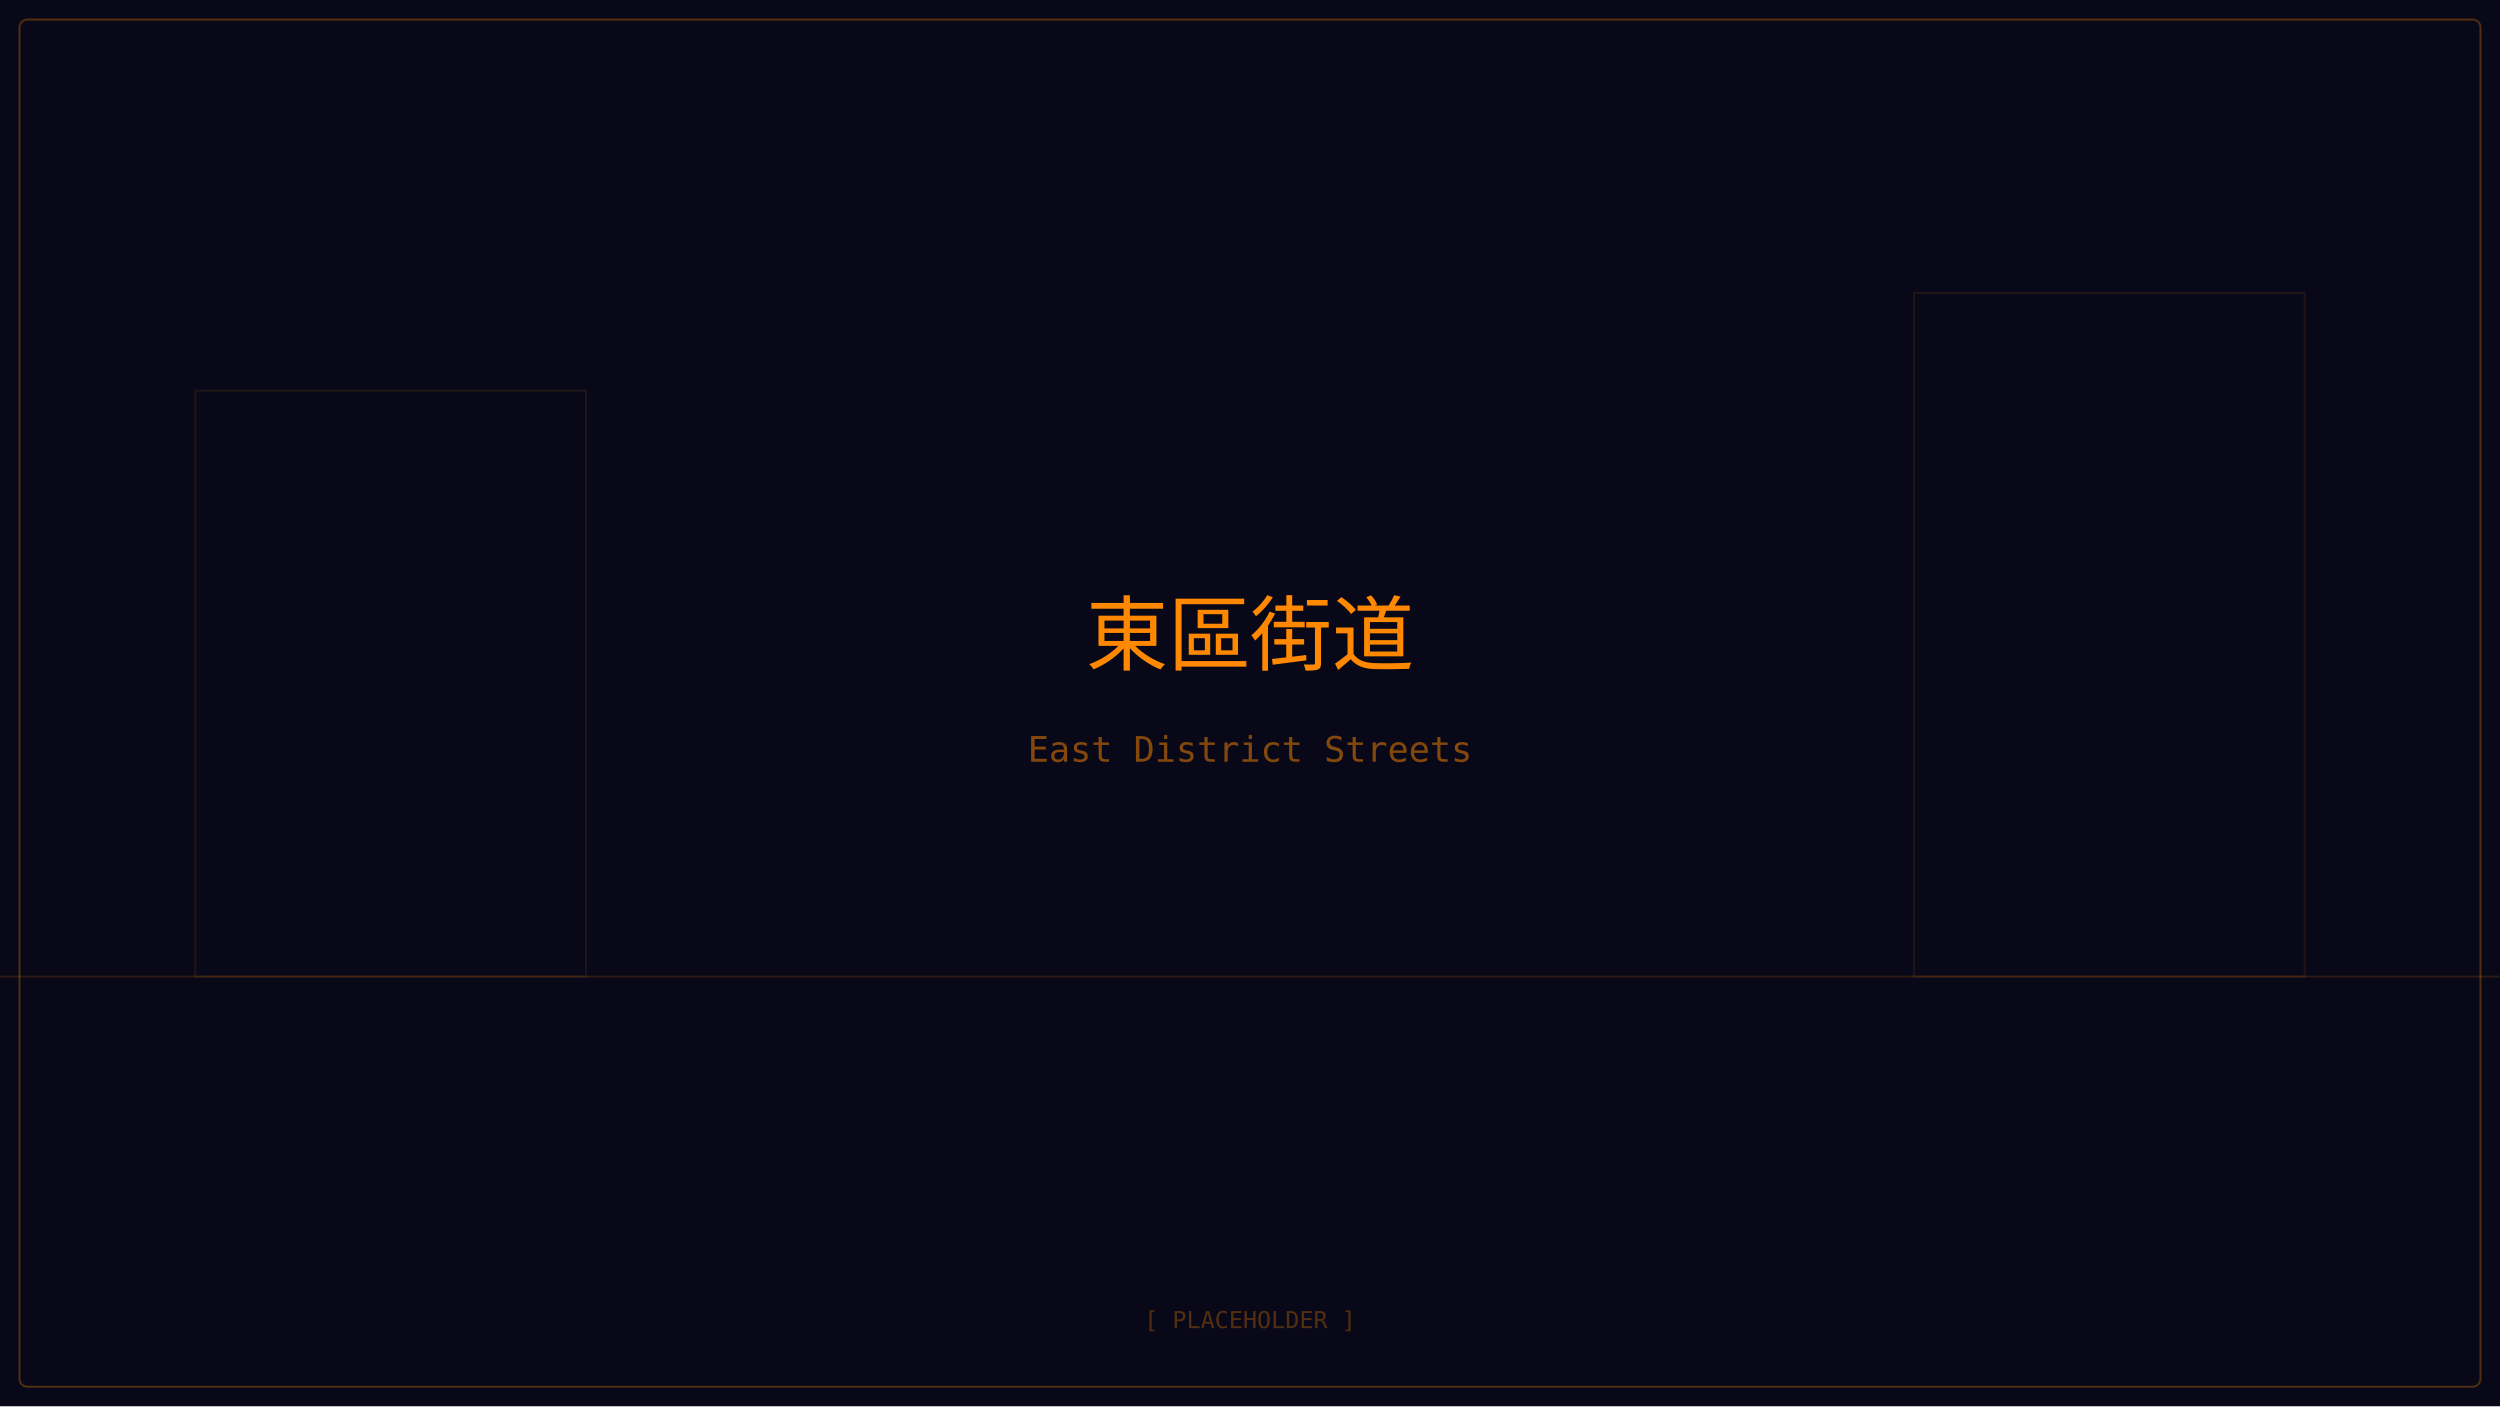
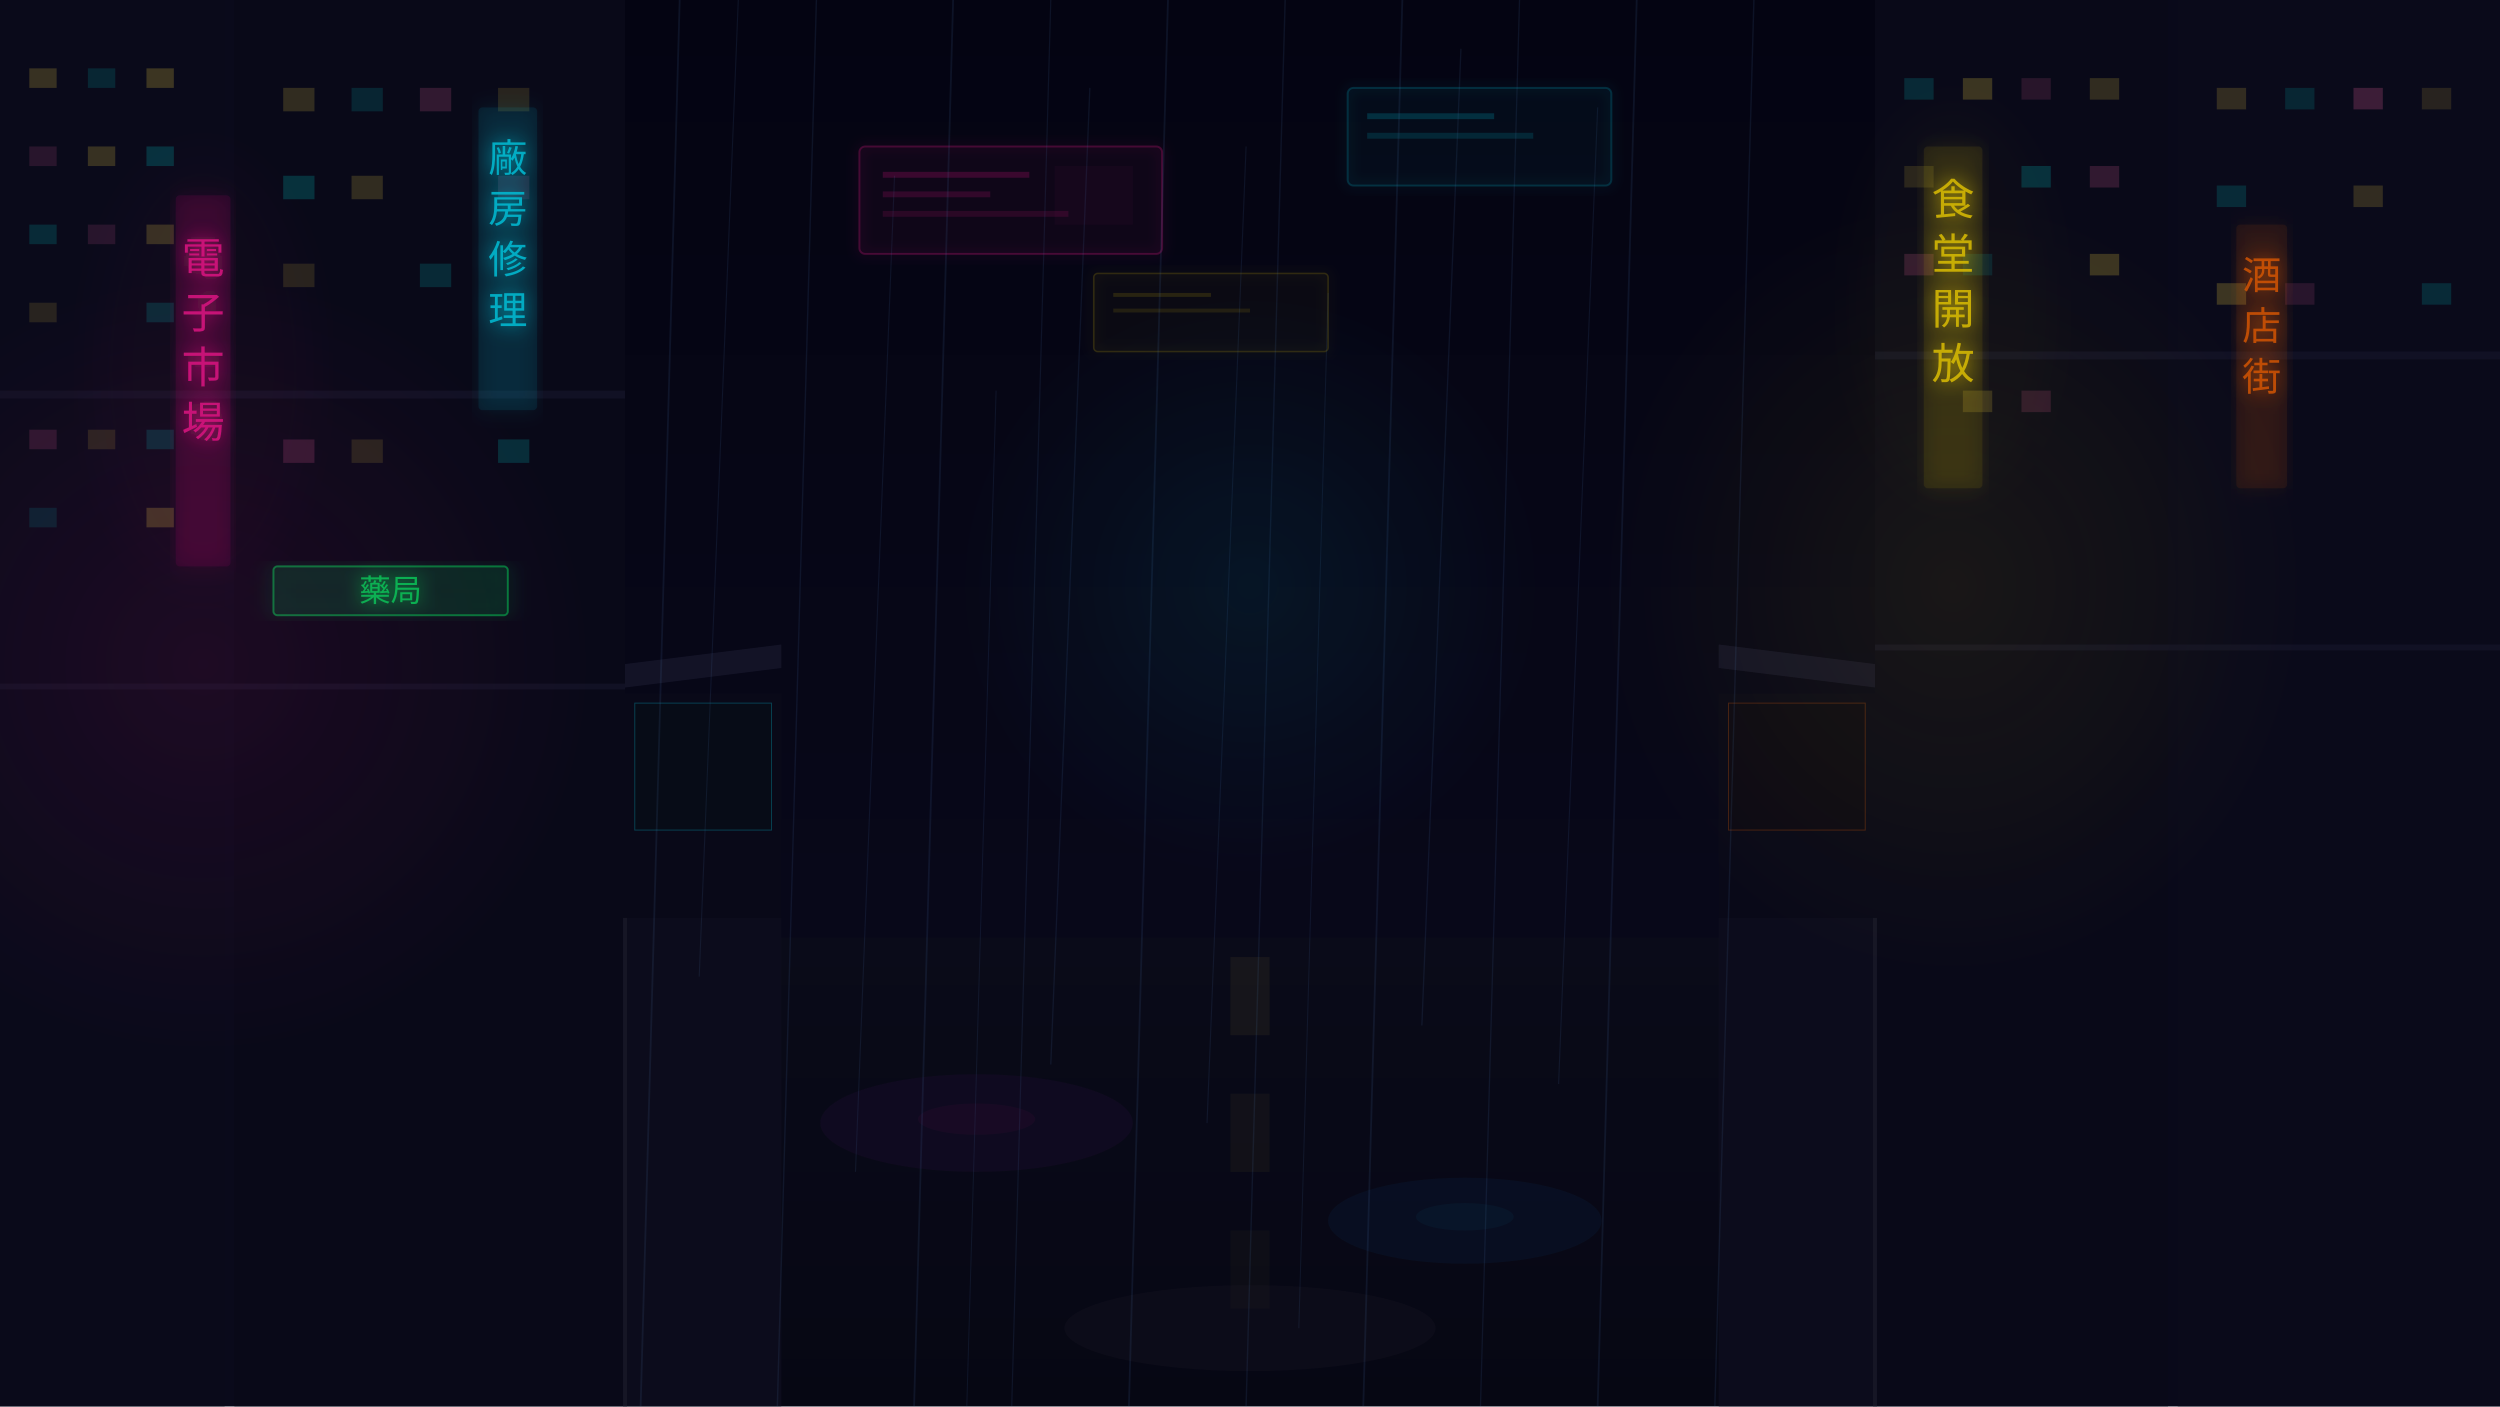
<svg xmlns="http://www.w3.org/2000/svg" width="1280" height="720" viewBox="0 0 1280 720">
-   <rect width="1280" height="720" fill="#080818" />
-   <rect x="10" y="10" width="1260" height="700" rx="4" fill="none" stroke="#ff8800" stroke-width="1" opacity="0.3" />
-   <line x1="0" y1="500" x2="1280" y2="500" stroke="#ff8800" stroke-width="1" opacity="0.15" />
-   <rect x="100" y="200" width="200" height="300" fill="none" stroke="#ff8800" stroke-width="1" opacity="0.1" />
-   <rect x="980" y="150" width="200" height="350" fill="none" stroke="#ff8800" stroke-width="1" opacity="0.1" />
-   <text x="640" y="340" font-family="monospace" font-size="42" fill="#ff8800" text-anchor="middle">東區街道</text>
-   <text x="640" y="390" font-family="monospace" font-size="18" fill="#ff8800" text-anchor="middle" opacity="0.5">East District Streets</text>
-   <text x="640" y="680" font-family="monospace" font-size="12" fill="#ff8800" text-anchor="middle" opacity="0.3">[ PLACEHOLDER ]</text>
+   <defs>
+     <linearGradient id="skyGrad" x1="0" y1="0" x2="0" y2="1">
+       <stop offset="0%" stop-color="#040412" />
+       <stop offset="100%" stop-color="#0a0a20" />
+     </linearGradient>
+     <linearGradient id="groundGrad" x1="0" y1="0" x2="0" y2="1">
+       <stop offset="0%" stop-color="#0a0a18" />
+       <stop offset="100%" stop-color="#050510" />
+     </linearGradient>
+     <linearGradient id="buildingL" x1="0" y1="0" x2="1" y2="0">
+       <stop offset="0%" stop-color="#0c0c1e" />
+       <stop offset="100%" stop-color="#08081a" />
+     </linearGradient>
+     <linearGradient id="buildingR" x1="0" y1="0" x2="1" y2="0">
+       <stop offset="0%" stop-color="#08081a" />
+       <stop offset="100%" stop-color="#0c0c1e" />
+     </linearGradient>
+     <linearGradient id="wetGround" x1="0" y1="0" x2="0" y2="1">
+       <stop offset="0%" stop-color="#0a0a25" stop-opacity="0.5" />
+       <stop offset="100%" stop-color="#060615" stop-opacity="0.8" />
+     </linearGradient>
+     <radialGradient id="pinkGlow" cx="0.5" cy="0.5" r="0.5">
+       <stop offset="0%" stop-color="#ff1493" stop-opacity="0.1" />
+       <stop offset="100%" stop-color="#ff1493" stop-opacity="0" />
+     </radialGradient>
+     <radialGradient id="cyanGlow" cx="0.5" cy="0.5" r="0.5">
+       <stop offset="0%" stop-color="#00e5ff" stop-opacity="0.08" />
+       <stop offset="100%" stop-color="#00e5ff" stop-opacity="0" />
+     </radialGradient>
+     <radialGradient id="yellowGlow" cx="0.5" cy="0.5" r="0.5">
+       <stop offset="0%" stop-color="#ffdd00" stop-opacity="0.08" />
+       <stop offset="100%" stop-color="#ffdd00" stop-opacity="0" />
+     </radialGradient>
+     <filter id="neonGlow">
+       <feGaussianBlur stdDeviation="3" result="blur" />
+       <feMerge>
+         <feMergeNode in="blur" />
+         <feMergeNode in="SourceGraphic" />
+       </feMerge>
+     </filter>
+     <filter id="bigGlow">
+       <feGaussianBlur stdDeviation="10" />
+     </filter>
+     <filter id="signGlow">
+       <feGaussianBlur stdDeviation="5" result="blur" />
+       <feMerge>
+         <feMergeNode in="blur" />
+         <feMergeNode in="SourceGraphic" />
+       </feMerge>
+     </filter>
+   </defs>
+   <rect width="1280" height="720" fill="url(#skyGrad)" />
+   <rect x="0" y="0" width="320" height="720" fill="url(#buildingL)" />
+   <rect x="0" y="0" width="115" height="720" fill="#0b0b1c" />
+   <rect x="120" y="0" width="200" height="720" fill="#0a0a1a" />
+   <rect x="0" y="200" width="320" height="4" fill="#141428" />
+   <rect x="0" y="350" width="320" height="3" fill="#141428" />
+   <g opacity="0.5">
+     <rect x="15" y="35" width="14" height="10" fill="#ffdd44" opacity="0.45" />
+     <rect x="45" y="35" width="14" height="10" fill="#00cccc" opacity="0.35" />
+     <rect x="75" y="35" width="14" height="10" fill="#ffdd44" opacity="0.5" />
+     <rect x="15" y="75" width="14" height="10" fill="#ff66aa" opacity="0.3" />
+     <rect x="45" y="75" width="14" height="10" fill="#ffdd44" opacity="0.45" />
+     <rect x="75" y="75" width="14" height="10" fill="#00cccc" opacity="0.5" />
+     <rect x="15" y="115" width="14" height="10" fill="#00cccc" opacity="0.4" />
+     <rect x="45" y="115" width="14" height="10" fill="#ff66aa" opacity="0.3" />
+     <rect x="75" y="115" width="14" height="10" fill="#ffdd44" opacity="0.45" />
+     <rect x="15" y="155" width="14" height="10" fill="#ffdd44" opacity="0.3" />
+     <rect x="75" y="155" width="14" height="10" fill="#00cccc" opacity="0.4" />
+     <rect x="15" y="220" width="14" height="10" fill="#ff66aa" opacity="0.35" />
+     <rect x="45" y="220" width="14" height="10" fill="#ffdd44" opacity="0.3" />
+     <rect x="75" y="220" width="14" height="10" fill="#00cccc" opacity="0.4" />
+     <rect x="15" y="260" width="14" height="10" fill="#00cccc" opacity="0.3" />
+     <rect x="75" y="260" width="14" height="10" fill="#ffdd44" opacity="0.5" />
+     <rect x="145" y="45" width="16" height="12" fill="#ffdd44" opacity="0.4" />
+     <rect x="180" y="45" width="16" height="12" fill="#00cccc" opacity="0.35" />
+     <rect x="215" y="45" width="16" height="12" fill="#ff66aa" opacity="0.4" />
+     <rect x="255" y="45" width="16" height="12" fill="#ffdd44" opacity="0.3" />
+     <rect x="145" y="90" width="16" height="12" fill="#00cccc" opacity="0.5" />
+     <rect x="180" y="90" width="16" height="12" fill="#ffdd44" opacity="0.4" />
+     <rect x="255" y="90" width="16" height="12" fill="#ff66aa" opacity="0.3" />
+     <rect x="145" y="135" width="16" height="12" fill="#ffdd44" opacity="0.3" />
+     <rect x="215" y="135" width="16" height="12" fill="#00cccc" opacity="0.4" />
+     <rect x="145" y="225" width="16" height="12" fill="#ff66aa" opacity="0.4" />
+     <rect x="180" y="225" width="16" height="12" fill="#ffdd44" opacity="0.3" />
+     <rect x="255" y="225" width="16" height="12" fill="#00cccc" opacity="0.45" />
+   </g>
+   <rect x="960" y="0" width="320" height="720" fill="url(#buildingR)" />
+   <rect x="960" y="0" width="150" height="720" fill="#0a0a1a" />
+   <rect x="1115" y="0" width="165" height="720" fill="#0b0b1c" />
+   <rect x="960" y="180" width="320" height="4" fill="#141428" />
+   <rect x="960" y="330" width="320" height="3" fill="#141428" />
+   <g opacity="0.5">
+     <rect x="975" y="40" width="15" height="11" fill="#00cccc" opacity="0.4" />
+     <rect x="1005" y="40" width="15" height="11" fill="#ffdd44" opacity="0.5" />
+     <rect x="1035" y="40" width="15" height="11" fill="#ff66aa" opacity="0.3" />
+     <rect x="1070" y="40" width="15" height="11" fill="#ffdd44" opacity="0.4" />
+     <rect x="975" y="85" width="15" height="11" fill="#ffdd44" opacity="0.3" />
+     <rect x="1035" y="85" width="15" height="11" fill="#00cccc" opacity="0.5" />
+     <rect x="1070" y="85" width="15" height="11" fill="#ff66aa" opacity="0.4" />
+     <rect x="975" y="130" width="15" height="11" fill="#ff66aa" opacity="0.4" />
+     <rect x="1005" y="130" width="15" height="11" fill="#00cccc" opacity="0.3" />
+     <rect x="1070" y="130" width="15" height="11" fill="#ffdd44" opacity="0.5" />
+     <rect x="1005" y="200" width="15" height="11" fill="#ffdd44" opacity="0.4" />
+     <rect x="1035" y="200" width="15" height="11" fill="#ff66aa" opacity="0.35" />
+     <rect x="1135" y="45" width="15" height="11" fill="#ffdd44" opacity="0.4" />
+     <rect x="1170" y="45" width="15" height="11" fill="#00cccc" opacity="0.35" />
+     <rect x="1205" y="45" width="15" height="11" fill="#ff66aa" opacity="0.5" />
+     <rect x="1240" y="45" width="15" height="11" fill="#ffdd44" opacity="0.3" />
+     <rect x="1135" y="95" width="15" height="11" fill="#00cccc" opacity="0.4" />
+     <rect x="1205" y="95" width="15" height="11" fill="#ffdd44" opacity="0.4" />
+     <rect x="1135" y="145" width="15" height="11" fill="#ffdd44" opacity="0.5" />
+     <rect x="1170" y="145" width="15" height="11" fill="#ff66aa" opacity="0.3" />
+     <rect x="1240" y="145" width="15" height="11" fill="#00cccc" opacity="0.4" />
+   </g>
+   <g filter="url(#signGlow)">
+     <rect x="90" y="100" width="28" height="190" rx="2" fill="#ff1493" opacity="0.12" />
+     <text x="104" y="140" font-family="serif" font-size="22" fill="#ff1493" text-anchor="middle" opacity="0.9">電</text>
+     <text x="104" y="168" font-family="serif" font-size="22" fill="#ff1493" text-anchor="middle" opacity="0.9">子</text>
+     <text x="104" y="196" font-family="serif" font-size="22" fill="#ff1493" text-anchor="middle" opacity="0.9">市</text>
+     <text x="104" y="224" font-family="serif" font-size="22" fill="#ff1493" text-anchor="middle" opacity="0.9">場</text>
+   </g>
+   <ellipse cx="104" cy="190" rx="55" ry="110" fill="#ff1493" opacity="0.025" filter="url(#bigGlow)" />
+   <g filter="url(#signGlow)">
+     <rect x="245" y="55" width="30" height="155" rx="2" fill="#00e5ff" opacity="0.1" />
+     <text x="260" y="88" font-family="serif" font-size="20" fill="#00e5ff" text-anchor="middle" opacity="0.85">廠</text>
+     <text x="260" y="114" font-family="serif" font-size="20" fill="#00e5ff" text-anchor="middle" opacity="0.85">房</text>
+     <text x="260" y="140" font-family="serif" font-size="20" fill="#00e5ff" text-anchor="middle" opacity="0.85">修</text>
+     <text x="260" y="166" font-family="serif" font-size="20" fill="#00e5ff" text-anchor="middle" opacity="0.85">理</text>
+   </g>
+   <g filter="url(#signGlow)">
+     <rect x="140" y="290" width="120" height="25" rx="2" fill="#00ff66" opacity="0.08" />
+     <rect x="140" y="290" width="120" height="25" rx="2" fill="none" stroke="#00ff66" stroke-width="1" opacity="0.5" />
+     <text x="200" y="308" font-family="serif" font-size="16" fill="#00ff66" text-anchor="middle" opacity="0.8">藥局</text>
+   </g>
+   <g filter="url(#signGlow)">
+     <rect x="985" y="75" width="30" height="175" rx="2" fill="#ffdd00" opacity="0.1" />
+     <text x="1000" y="110" font-family="serif" font-size="22" fill="#ffdd00" text-anchor="middle" opacity="0.9">食</text>
+     <text x="1000" y="138" font-family="serif" font-size="22" fill="#ffdd00" text-anchor="middle" opacity="0.9">堂</text>
+     <text x="1000" y="166" font-family="serif" font-size="22" fill="#ffdd00" text-anchor="middle" opacity="0.9">開</text>
+     <text x="1000" y="194" font-family="serif" font-size="22" fill="#ffdd00" text-anchor="middle" opacity="0.9">放</text>
+   </g>
+   <ellipse cx="1000" cy="155" rx="50" ry="100" fill="#ffdd00" opacity="0.02" filter="url(#bigGlow)" />
+   <g filter="url(#signGlow)">
+     <rect x="1145" y="115" width="26" height="135" rx="2" fill="#ff6600" opacity="0.1" />
+     <text x="1158" y="148" font-family="serif" font-size="20" fill="#ff6600" text-anchor="middle" opacity="0.85">酒</text>
+     <text x="1158" y="174" font-family="serif" font-size="20" fill="#ff6600" text-anchor="middle" opacity="0.85">店</text>
+     <text x="1158" y="200" font-family="serif" font-size="20" fill="#ff6600" text-anchor="middle" opacity="0.85">街</text>
+   </g>
+   <rect x="440" y="75" width="155" height="55" rx="3" fill="#ff1493" opacity="0.05" />
+   <rect x="440" y="75" width="155" height="55" rx="3" fill="none" stroke="#ff1493" stroke-width="1" opacity="0.3" filter="url(#neonGlow)" />
+   <rect x="452" y="88" width="75" height="3" fill="#ff1493" opacity="0.22" />
+   <rect x="452" y="98" width="55" height="3" fill="#ff1493" opacity="0.18" />
+   <rect x="452" y="108" width="95" height="3" fill="#ff1493" opacity="0.14" />
+   <rect x="540" y="85" width="40" height="30" fill="#ff1493" opacity="0.04" />
+   <rect x="690" y="45" width="135" height="50" rx="3" fill="#00e5ff" opacity="0.04" />
+   <rect x="690" y="45" width="135" height="50" rx="3" fill="none" stroke="#00e5ff" stroke-width="1" opacity="0.22" filter="url(#neonGlow)" />
+   <rect x="700" y="58" width="65" height="3" fill="#00e5ff" opacity="0.2" />
+   <rect x="700" y="68" width="85" height="3" fill="#00e5ff" opacity="0.15" />
+   <rect x="560" y="140" width="120" height="40" rx="2" fill="#ffdd00" opacity="0.03" />
+   <rect x="560" y="140" width="120" height="40" rx="2" fill="none" stroke="#ffdd00" stroke-width="0.8" opacity="0.2" filter="url(#neonGlow)" />
+   <rect x="570" y="150" width="50" height="2" fill="#ffdd00" opacity="0.15" />
+   <rect x="570" y="158" width="70" height="2" fill="#ffdd00" opacity="0.12" />
+   <path d="M320 340 L400 330 L400 342 L320 352 Z" fill="#1a1a30" opacity="0.8" />
+   <path d="M960 340 L880 330 L880 342 L960 352 Z" fill="#1a1a30" opacity="0.8" />
+   <rect x="320" y="355" width="80" height="115" fill="#0a0a1a" />
+   <rect x="325" y="360" width="70" height="65" fill="#001515" stroke="#00e5ff" stroke-width="0.5" opacity="0.3" />
+   <rect x="880" y="355" width="80" height="115" fill="#0a0a1a" />
+   <rect x="885" y="360" width="70" height="65" fill="#150a0a" stroke="#ff6600" stroke-width="0.5" opacity="0.3" />
+   <rect x="320" y="480" width="640" height="240" fill="url(#groundGrad)" />
+   <rect x="320" y="480" width="640" height="240" fill="#3344aa" opacity="0.025" />
+   <rect x="320" y="470" width="80" height="250" fill="#0e0e1e" />
+   <line x1="320" y1="470" x2="320" y2="720" stroke="#1a1a2a" stroke-width="2" />
+   <rect x="880" y="470" width="80" height="250" fill="#0e0e1e" />
+   <line x1="960" y1="470" x2="960" y2="720" stroke="#1a1a2a" stroke-width="2" />
+   <rect x="630" y="490" width="20" height="40" fill="#ffdd44" opacity="0.07" />
+   <rect x="630" y="560" width="20" height="40" fill="#ffdd44" opacity="0.05" />
+   <rect x="630" y="630" width="20" height="40" fill="#ffdd44" opacity="0.035" />
+   <ellipse cx="500" cy="575" rx="80" ry="25" fill="#0a0a25" opacity="0.5" />
+   <ellipse cx="500" cy="575" rx="80" ry="25" fill="#ff1493" opacity="0.035" />
+   <ellipse cx="500" cy="573" rx="30" ry="8" fill="#ff1493" opacity="0.05" />
+   <ellipse cx="750" cy="625" rx="70" ry="22" fill="#0a0a25" opacity="0.5" />
+   <ellipse cx="750" cy="625" rx="70" ry="22" fill="#00e5ff" opacity="0.035" />
+   <ellipse cx="750" cy="623" rx="25" ry="7" fill="#00e5ff" opacity="0.045" />
+   <ellipse cx="640" cy="680" rx="95" ry="22" fill="#0a0a25" opacity="0.4" />
+   <ellipse cx="640" cy="680" rx="95" ry="22" fill="#ffdd00" opacity="0.025" />
+   <g opacity="0.14">
+     <line x1="348" y1="0" x2="328" y2="720" stroke="#5588cc" stroke-width="0.9" />
+     <line x1="418" y1="0" x2="398" y2="720" stroke="#5588cc" stroke-width="0.7" />
+     <line x1="488" y1="0" x2="468" y2="720" stroke="#5588cc" stroke-width="0.9" />
+     <line x1="538" y1="0" x2="518" y2="720" stroke="#5588cc" stroke-width="0.6" />
+     <line x1="598" y1="0" x2="578" y2="720" stroke="#5588cc" stroke-width="0.9" />
+     <line x1="658" y1="0" x2="638" y2="720" stroke="#5588cc" stroke-width="0.7" />
+     <line x1="718" y1="0" x2="698" y2="720" stroke="#5588cc" stroke-width="0.9" />
+     <line x1="778" y1="0" x2="758" y2="720" stroke="#5588cc" stroke-width="0.65" />
+     <line x1="838" y1="0" x2="818" y2="720" stroke="#5588cc" stroke-width="0.9" />
+     <line x1="898" y1="0" x2="878" y2="720" stroke="#5588cc" stroke-width="0.7" />
+     <line x1="378" y1="0" x2="358" y2="500" stroke="#5588cc" stroke-width="0.55" />
+     <line x1="458" y1="90" x2="438" y2="600" stroke="#5588cc" stroke-width="0.55" />
+     <line x1="558" y1="45" x2="538" y2="545" stroke="#5588cc" stroke-width="0.65" />
+     <line x1="638" y1="75" x2="618" y2="575" stroke="#5588cc" stroke-width="0.55" />
+     <line x1="748" y1="25" x2="728" y2="525" stroke="#5588cc" stroke-width="0.65" />
+     <line x1="818" y1="55" x2="798" y2="555" stroke="#5588cc" stroke-width="0.55" />
+     <line x1="510" y1="200" x2="495" y2="720" stroke="#5588cc" stroke-width="0.5" />
+     <line x1="680" y1="150" x2="665" y2="680" stroke="#5588cc" stroke-width="0.5" />
+   </g>
+   <ellipse cx="104" cy="340" rx="200" ry="200" fill="url(#pinkGlow)" />
+   <ellipse cx="1000" cy="300" rx="180" ry="200" fill="url(#yellowGlow)" />
+   <ellipse cx="640" cy="300" rx="150" ry="150" fill="url(#cyanGlow)" />
+   <rect width="1280" height="720" fill="#030310" opacity="0.18" />
</svg>
